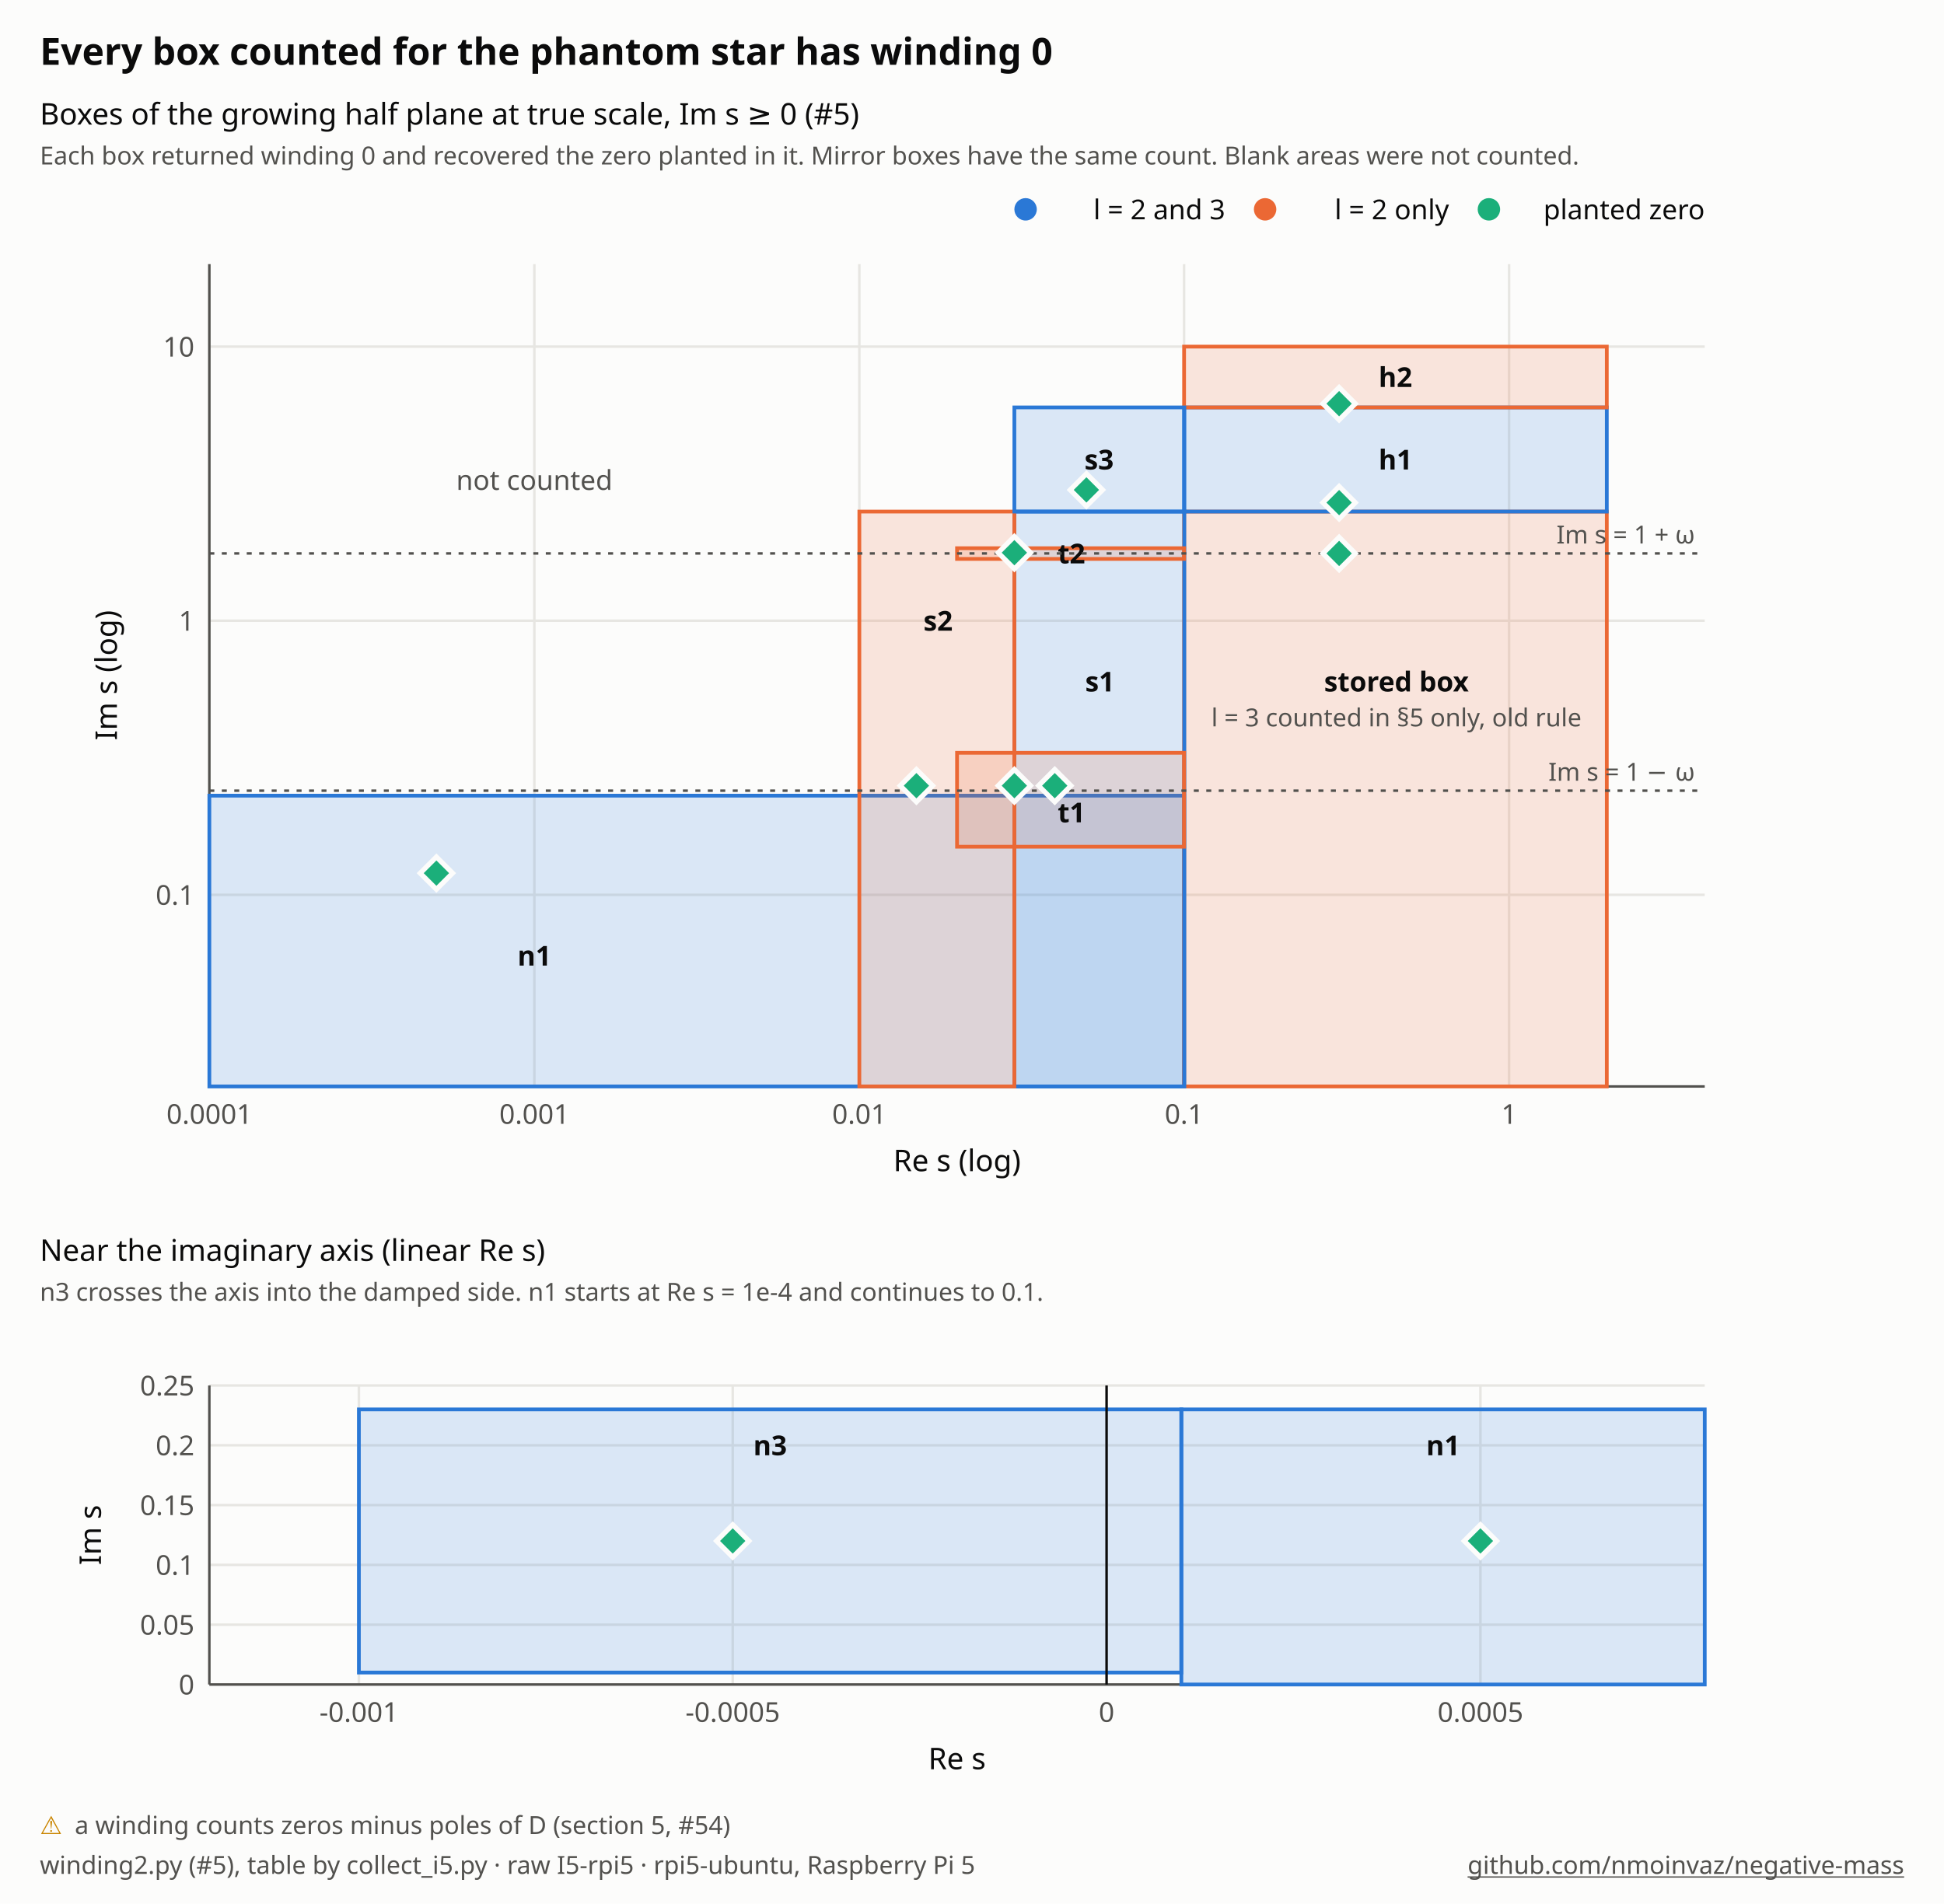
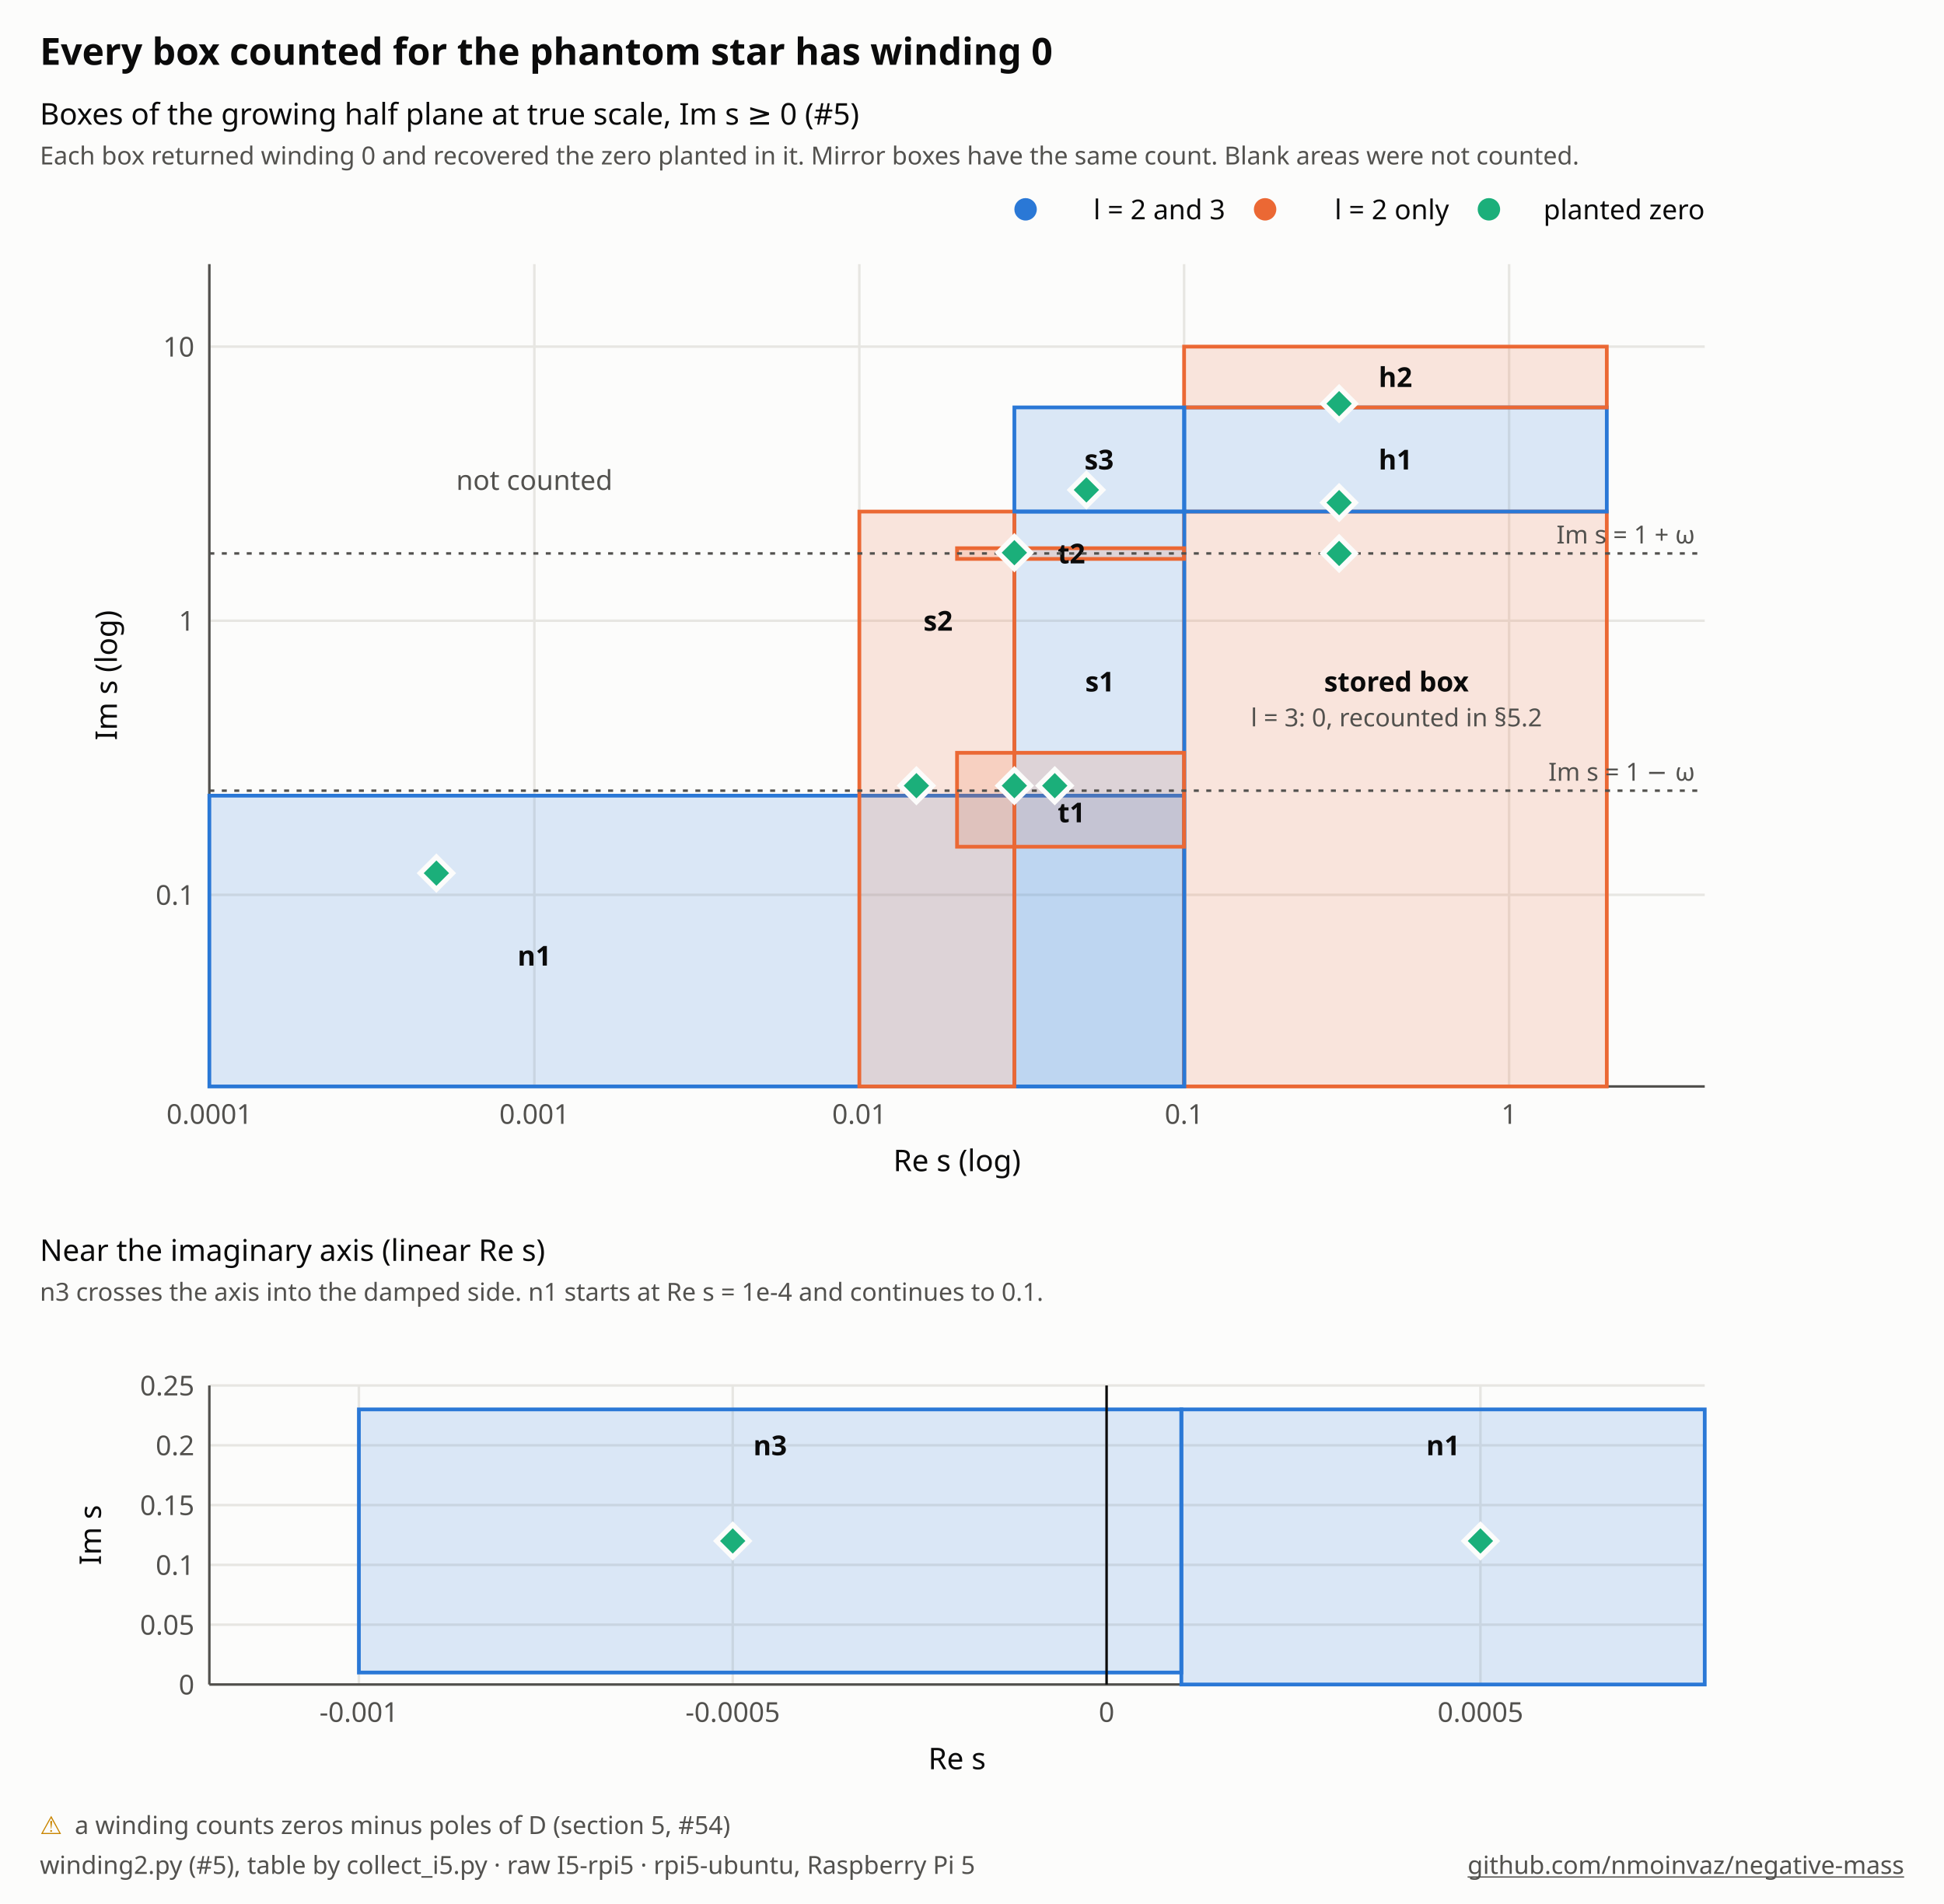
<svg xmlns="http://www.w3.org/2000/svg" width="780" height="764" viewBox="0 0 780 764" font-family="system-ui, sans-serif">
  <style>@media (prefers-color-scheme: dark){[fill="#fcfcfb"]{fill:#201f1d}[stroke="#fcfcfb"]{stroke:#201f1d}[fill="#0b0b0b"]{fill:#e8e6e3}[stroke="#0b0b0b"]{stroke:#e8e6e3}[fill="#52514e"]{fill:#a8a49d}[stroke="#52514e"]{stroke:#a8a49d}[fill="#e7e6e2"]{fill:#343230}[stroke="#e7e6e2"]{stroke:#343230}[fill="#c98500"]{fill:#d69a2d}[stroke="#c98500"]{stroke:#d69a2d}[fill="#eb6834"]{fill:#dd5c26}[stroke="#eb6834"]{stroke:#dd5c26}[fill="#eda100"]{fill:#c08800}[stroke="#eda100"]{stroke:#c08800}[fill="#e87ba4"]{fill:#d1678f}[stroke="#e87ba4"]{stroke:#d1678f}[fill="#4a3aa7"]{fill:#7263cf}[stroke="#4a3aa7"]{stroke:#7263cf}[fill="#a6339a"]{fill:#c257b5}[stroke="#a6339a"]{stroke:#c257b5}[fill="#7a7668"]{fill:#948e82}[stroke="#7a7668"]{stroke:#948e82}}</style>
  <rect width="780" height="764" fill="#fcfcfb" />
  <text x="16.0" y="26.0" font-size="15" fill="#0b0b0b" text-anchor="start" font-weight="bold">Every box counted for the phantom star has winding 0</text>
  <text x="16.0" y="50.0" font-size="12" fill="#0b0b0b" text-anchor="start" font-weight="normal">Boxes of the growing half plane at true scale, Im s ≥ 0 (#5)</text>
  <text x="16.0" y="66.0" font-size="10" fill="#52514e" text-anchor="start" font-weight="normal">Each box returned winding 0 and recovered the zero planted in it. Mirror boxes have the same count. Blank areas were not counted.</text>
  <line x1="84.0" y1="106.0" x2="84.0" y2="436.0" stroke="#e7e6e2" stroke-width="1" />
  <text x="84.0" y="451.0" font-size="11" fill="#52514e" text-anchor="middle" font-weight="normal" font-variant-numeric="tabular-nums">0.0001</text>
  <line x1="214.4" y1="106.0" x2="214.4" y2="436.0" stroke="#e7e6e2" stroke-width="1" />
  <text x="214.4" y="451.0" font-size="11" fill="#52514e" text-anchor="middle" font-weight="normal" font-variant-numeric="tabular-nums">0.001</text>
  <line x1="344.8" y1="106.0" x2="344.8" y2="436.0" stroke="#e7e6e2" stroke-width="1" />
  <text x="344.8" y="451.0" font-size="11" fill="#52514e" text-anchor="middle" font-weight="normal" font-variant-numeric="tabular-nums">0.01</text>
  <line x1="475.1" y1="106.0" x2="475.1" y2="436.0" stroke="#e7e6e2" stroke-width="1" />
  <text x="475.1" y="451.0" font-size="11" fill="#52514e" text-anchor="middle" font-weight="normal" font-variant-numeric="tabular-nums">0.1</text>
  <line x1="605.5" y1="106.0" x2="605.5" y2="436.0" stroke="#e7e6e2" stroke-width="1" />
  <text x="605.5" y="451.0" font-size="11" fill="#52514e" text-anchor="middle" font-weight="normal" font-variant-numeric="tabular-nums">1</text>
  <line x1="84.0" y1="359.1" x2="684.0" y2="359.1" stroke="#e7e6e2" stroke-width="1" />
  <text x="78.0" y="363.1" font-size="11" fill="#52514e" text-anchor="end" font-weight="normal" font-variant-numeric="tabular-nums">0.1</text>
  <line x1="84.0" y1="249.1" x2="684.0" y2="249.1" stroke="#e7e6e2" stroke-width="1" />
  <text x="78.0" y="253.1" font-size="11" fill="#52514e" text-anchor="end" font-weight="normal" font-variant-numeric="tabular-nums">1</text>
  <line x1="84.0" y1="139.1" x2="684.0" y2="139.1" stroke="#e7e6e2" stroke-width="1" />
  <text x="78.0" y="143.1" font-size="11" fill="#52514e" text-anchor="end" font-weight="normal" font-variant-numeric="tabular-nums">10</text>
  <line x1="84.0" y1="436.0" x2="684.0" y2="436.0" stroke="#52514e" stroke-width="1" />
  <line x1="84.0" y1="106.0" x2="84.0" y2="436.0" stroke="#52514e" stroke-width="1" />
  <text x="384.0" y="470.0" font-size="12" fill="#0b0b0b" text-anchor="middle" font-weight="normal">Re s (log)</text>
  <text x="46.9" y="271.0" font-size="12" fill="#0b0b0b" text-anchor="middle" transform="rotate(-90 46.9 271.0)">Im s (log)</text>
  <rect x="84.0" y="319.3" width="391.1" height="116.7" fill="#2a78d6" fill-opacity="0.16" stroke="#2a78d6" stroke-width="1.5" />
  <text x="214.4" y="387.5" font-size="11" fill="#0b0b0b" text-anchor="middle" font-weight="bold">n1</text>
  <rect x="475.1" y="205.3" width="169.6" height="230.7" fill="#eb6834" fill-opacity="0.16" stroke="#eb6834" stroke-width="1.5" />
  <text x="560.3" y="277.5" font-size="11" fill="#0b0b0b" text-anchor="middle" font-weight="bold">stored box</text>
-   <text x="560.3" y="291.5" font-size="10" fill="#52514e" text-anchor="middle" font-weight="normal">l = 3 counted in §5 only, old rule</text>
+   <text x="560.3" y="291.5" font-size="10" fill="#52514e" text-anchor="middle" font-weight="normal">l = 3: 0, recounted in §5.2</text>
  <rect x="407.0" y="205.3" width="68.2" height="230.7" fill="#2a78d6" fill-opacity="0.16" stroke="#2a78d6" stroke-width="1.5" />
  <text x="441.3" y="277.5" font-size="11" fill="#0b0b0b" text-anchor="middle" font-weight="bold">s1</text>
  <rect x="344.8" y="205.3" width="62.2" height="230.7" fill="#eb6834" fill-opacity="0.16" stroke="#eb6834" stroke-width="1.5" />
  <text x="376.4" y="253.1" font-size="11" fill="#0b0b0b" text-anchor="middle" font-weight="bold">s2</text>
  <rect x="475.1" y="163.5" width="169.6" height="41.8" fill="#2a78d6" fill-opacity="0.16" stroke="#2a78d6" stroke-width="1.5" />
  <text x="559.9" y="188.4" font-size="11" fill="#0b0b0b" text-anchor="middle" font-weight="bold">h1</text>
  <rect x="475.1" y="139.1" width="169.6" height="24.4" fill="#eb6834" fill-opacity="0.16" stroke="#eb6834" stroke-width="1.5" />
  <text x="559.9" y="155.3" font-size="11" fill="#0b0b0b" text-anchor="middle" font-weight="bold">h2</text>
  <rect x="384.0" y="302.1" width="91.1" height="37.7" fill="#eb6834" fill-opacity="0.16" stroke="#eb6834" stroke-width="1.5" />
  <text x="429.9" y="330.0" font-size="11" fill="#0b0b0b" text-anchor="middle" font-weight="bold">t1</text>
  <rect x="407.0" y="163.5" width="68.2" height="41.8" fill="#2a78d6" fill-opacity="0.16" stroke="#2a78d6" stroke-width="1.5" />
  <text x="441.0" y="188.4" font-size="11" fill="#0b0b0b" text-anchor="middle" font-weight="bold">s3</text>
  <rect x="384.0" y="220.0" width="91.1" height="4.3" fill="#eb6834" fill-opacity="0.16" stroke="#eb6834" stroke-width="1.5" />
  <text x="429.9" y="226.1" font-size="11" fill="#0b0b0b" text-anchor="middle" font-weight="bold">t2</text>
  <line x1="84" y1="317.3" x2="684" y2="317.3" stroke="#52514e" stroke-width="1" stroke-dasharray="2 3" />
  <text x="680.0" y="313.3" font-size="10" fill="#52514e" text-anchor="end" font-weight="normal">Im s = 1 − ω</text>
  <line x1="84" y1="222.1" x2="684" y2="222.1" stroke="#52514e" stroke-width="1" stroke-dasharray="2 3" />
  <text x="680.0" y="218.1" font-size="10" fill="#52514e" text-anchor="end" font-weight="normal">Im s = 1 + ω</text>
  <g>
    <polygon points="537.3,215.6 543.8,222.1 537.3,228.6 530.8,222.1" fill="#1baf7a" stroke="#fcfcfb" stroke-width="2" />
  </g>
  <g>
    <polygon points="423.2,308.8 429.7,315.3 423.2,321.8 416.7,315.3" fill="#1baf7a" stroke="#fcfcfb" stroke-width="2" />
  </g>
  <g>
    <polygon points="175.1,343.9 181.6,350.4 175.1,356.9 168.6,350.4" fill="#1baf7a" stroke="#fcfcfb" stroke-width="2" />
  </g>
  <g>
    <polygon points="537.3,195.2 543.8,201.7 537.3,208.2 530.8,201.7" fill="#1baf7a" stroke="#fcfcfb" stroke-width="2" />
  </g>
  <g>
    <polygon points="407.0,308.8 413.5,315.3 407.0,321.8 400.5,315.3" fill="#1baf7a" stroke="#fcfcfb" stroke-width="2" />
  </g>
  <g>
    <polygon points="407.0,215.3 413.5,221.8 407.0,228.3 400.5,221.8" fill="#1baf7a" stroke="#fcfcfb" stroke-width="2" />
  </g>
  <g>
    <polygon points="367.7,308.8 374.2,315.3 367.7,321.8 361.2,315.3" fill="#1baf7a" stroke="#fcfcfb" stroke-width="2" />
  </g>
  <g>
    <polygon points="537.3,155.5 543.8,162.0 537.3,168.5 530.8,162.0" fill="#1baf7a" stroke="#fcfcfb" stroke-width="2" />
  </g>
  <g>
    <polygon points="435.9,190.1 442.4,196.6 435.9,203.1 429.4,196.6" fill="#1baf7a" stroke="#fcfcfb" stroke-width="2" />
  </g>
  <text x="214.4" y="196.6" font-size="11" fill="#52514e" text-anchor="middle" font-weight="normal">not counted</text>
  <text x="684.0" y="88.0" font-size="11" fill="#0b0b0b" text-anchor="end" font-weight="normal">planted zero</text>
  <circle cx="597.4" cy="84" r="4.5" fill="#1baf7a" />
  <text x="581.4" y="88.0" font-size="11" fill="#0b0b0b" text-anchor="end" font-weight="normal">l = 2 only</text>
  <circle cx="507.6" cy="84" r="4.5" fill="#eb6834" />
  <text x="491.6" y="88.0" font-size="11" fill="#0b0b0b" text-anchor="end" font-weight="normal">l = 2 and 3</text>
  <circle cx="411.5" cy="84" r="4.5" fill="#2a78d6" />
  <text x="16.0" y="506.0" font-size="12" fill="#0b0b0b" text-anchor="start" font-weight="normal">Near the imaginary axis (linear Re s)</text>
  <text x="16.0" y="522.0" font-size="10" fill="#52514e" text-anchor="start" font-weight="normal">n3 crosses the axis into the damped side. n1 starts at Re s = 1e-4 and continues to 0.1.</text>
  <line x1="144.0" y1="556.0" x2="144.0" y2="676.0" stroke="#e7e6e2" stroke-width="1" />
  <text x="144.0" y="691.0" font-size="11" fill="#52514e" text-anchor="middle" font-weight="normal" font-variant-numeric="tabular-nums">-0.001</text>
  <line x1="294.0" y1="556.0" x2="294.0" y2="676.0" stroke="#e7e6e2" stroke-width="1" />
  <text x="294.0" y="691.0" font-size="11" fill="#52514e" text-anchor="middle" font-weight="normal" font-variant-numeric="tabular-nums">-0.0005</text>
  <line x1="444.0" y1="556.0" x2="444.0" y2="676.0" stroke="#e7e6e2" stroke-width="1" />
  <text x="444.0" y="691.0" font-size="11" fill="#52514e" text-anchor="middle" font-weight="normal" font-variant-numeric="tabular-nums">0</text>
  <line x1="594.0" y1="556.0" x2="594.0" y2="676.0" stroke="#e7e6e2" stroke-width="1" />
  <text x="594.0" y="691.0" font-size="11" fill="#52514e" text-anchor="middle" font-weight="normal" font-variant-numeric="tabular-nums">0.0005</text>
  <line x1="84.0" y1="676.0" x2="684.0" y2="676.0" stroke="#e7e6e2" stroke-width="1" />
  <text x="78.0" y="680.0" font-size="11" fill="#52514e" text-anchor="end" font-weight="normal" font-variant-numeric="tabular-nums">0</text>
  <line x1="84.0" y1="652.0" x2="684.0" y2="652.0" stroke="#e7e6e2" stroke-width="1" />
  <text x="78.0" y="656.0" font-size="11" fill="#52514e" text-anchor="end" font-weight="normal" font-variant-numeric="tabular-nums">0.05</text>
  <line x1="84.0" y1="628.0" x2="684.0" y2="628.0" stroke="#e7e6e2" stroke-width="1" />
  <text x="78.0" y="632.0" font-size="11" fill="#52514e" text-anchor="end" font-weight="normal" font-variant-numeric="tabular-nums">0.1</text>
  <line x1="84.0" y1="604.0" x2="684.0" y2="604.0" stroke="#e7e6e2" stroke-width="1" />
  <text x="78.0" y="608.0" font-size="11" fill="#52514e" text-anchor="end" font-weight="normal" font-variant-numeric="tabular-nums">0.15</text>
  <line x1="84.0" y1="580.0" x2="684.0" y2="580.0" stroke="#e7e6e2" stroke-width="1" />
  <text x="78.0" y="584.0" font-size="11" fill="#52514e" text-anchor="end" font-weight="normal" font-variant-numeric="tabular-nums">0.2</text>
  <line x1="84.0" y1="556.0" x2="684.0" y2="556.0" stroke="#e7e6e2" stroke-width="1" />
  <text x="78.0" y="560.0" font-size="11" fill="#52514e" text-anchor="end" font-weight="normal" font-variant-numeric="tabular-nums">0.25</text>
  <line x1="84.0" y1="676.0" x2="684.0" y2="676.0" stroke="#52514e" stroke-width="1" />
  <line x1="84.0" y1="556.0" x2="84.0" y2="676.0" stroke="#52514e" stroke-width="1" />
  <text x="384.0" y="710.0" font-size="12" fill="#0b0b0b" text-anchor="middle" font-weight="normal">Re s</text>
  <text x="40.5" y="616.0" font-size="12" fill="#0b0b0b" text-anchor="middle" transform="rotate(-90 40.5 616.0)">Im s</text>
  <rect x="474.0" y="565.6" width="210.0" height="110.4" fill="#2a78d6" fill-opacity="0.16" stroke="#2a78d6" stroke-width="1.5" />
  <text x="579.0" y="584.0" font-size="11" fill="#0b0b0b" text-anchor="middle" font-weight="bold">n1</text>
  <rect x="144.0" y="565.6" width="330.0" height="105.6" fill="#2a78d6" fill-opacity="0.16" stroke="#2a78d6" stroke-width="1.5" />
  <text x="309.0" y="584.0" font-size="11" fill="#0b0b0b" text-anchor="middle" font-weight="bold">n3</text>
  <line x1="444.0" y1="556.0" x2="444.0" y2="676.0" stroke="#0b0b0b" stroke-width="1" />
  <g>
    <polygon points="594.0,611.9 600.5,618.4 594.0,624.9 587.5,618.4" fill="#1baf7a" stroke="#fcfcfb" stroke-width="2" />
  </g>
  <g>
    <polygon points="294.0,611.9 300.5,618.4 294.0,624.9 287.5,618.4" fill="#1baf7a" stroke="#fcfcfb" stroke-width="2" />
  </g>
  <text x="16.0" y="752.0" font-size="10" fill="#52514e" text-anchor="start" font-weight="normal">winding2.py (#5), table by collect_i5.py  ·  raw I5-rpi5  ·  rpi5-ubuntu, Raspberry Pi 5</text>
  <text x="16.0" y="736.0" font-size="10" fill="#c98500" text-anchor="start" font-weight="normal">⚠</text>
  <text x="30.0" y="736.0" font-size="10" fill="#52514e" text-anchor="start" font-weight="normal">a winding counts zeros minus poles of D (section 5, #54)</text>
  <a href="https://github.com/nmoinvaz/negative-mass">
    <text x="764" y="752" font-size="10" fill="#52514e" text-anchor="end" text-decoration="underline">github.com/nmoinvaz/negative-mass</text>
  </a>
</svg>
